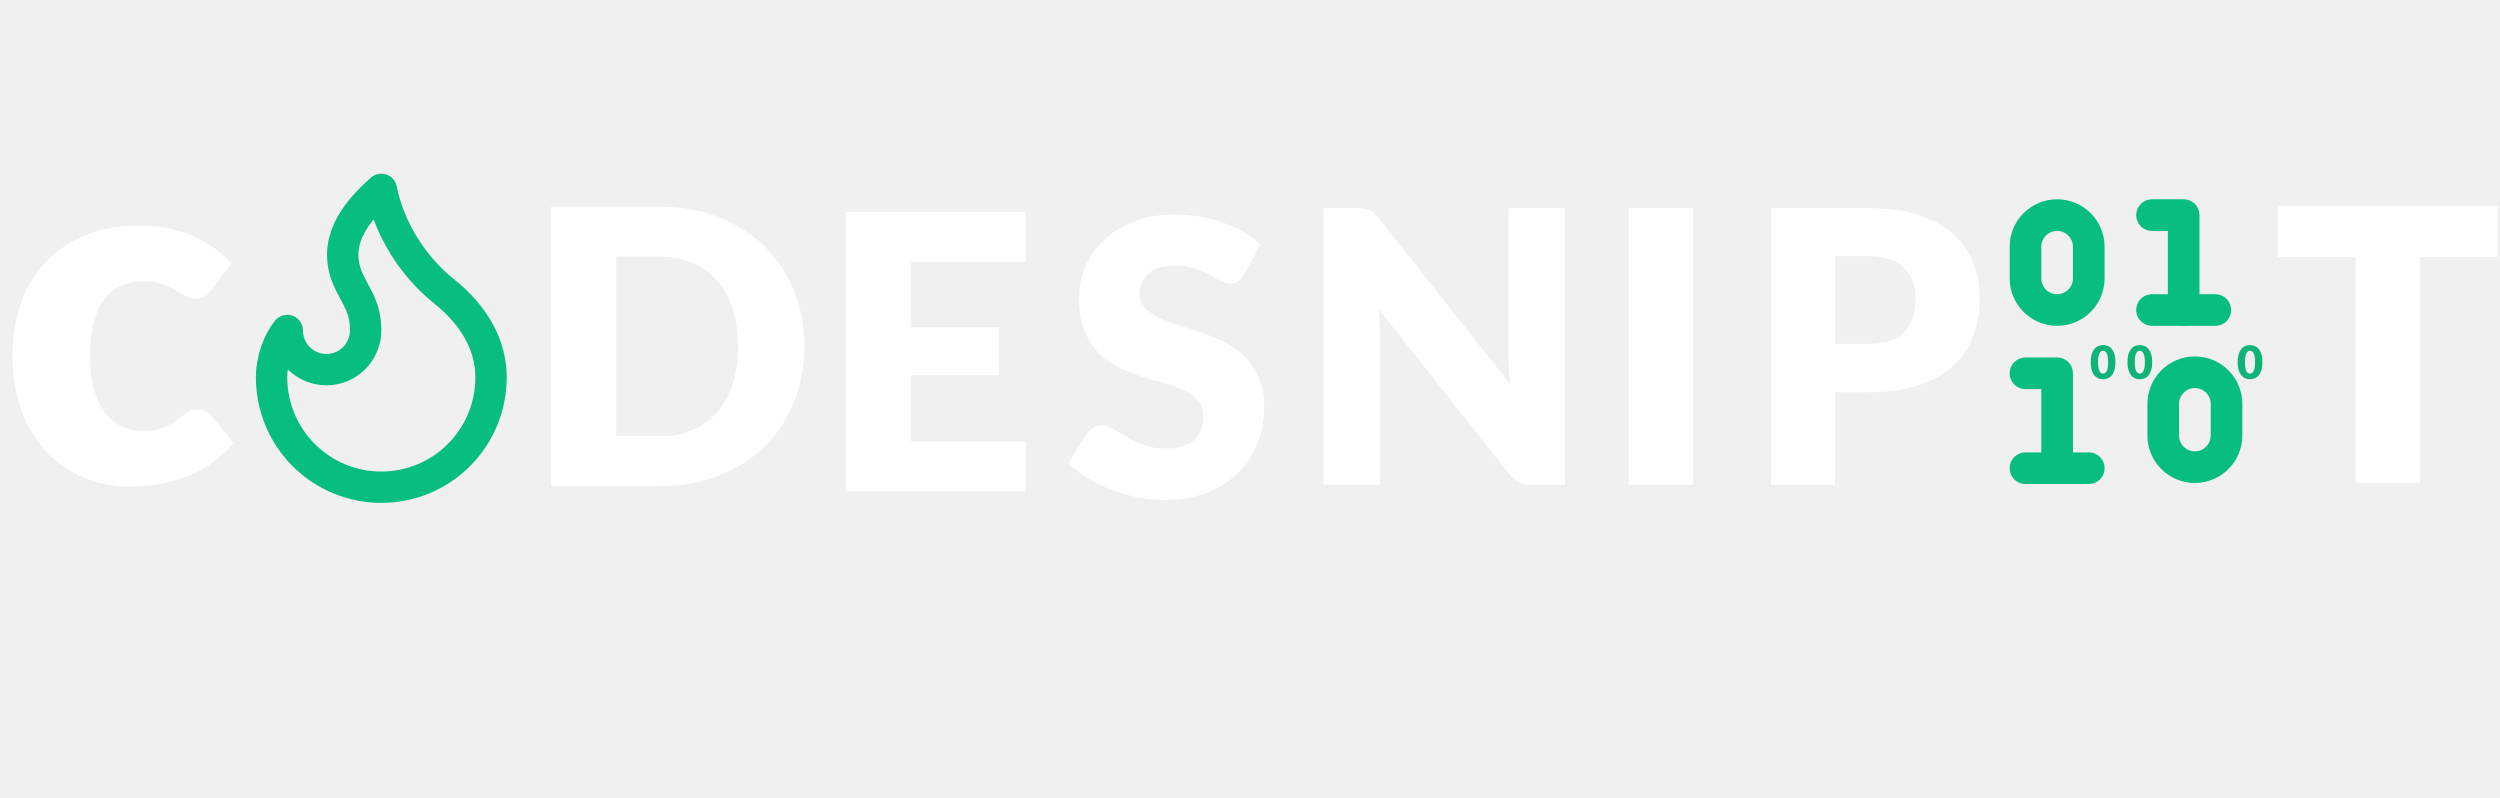
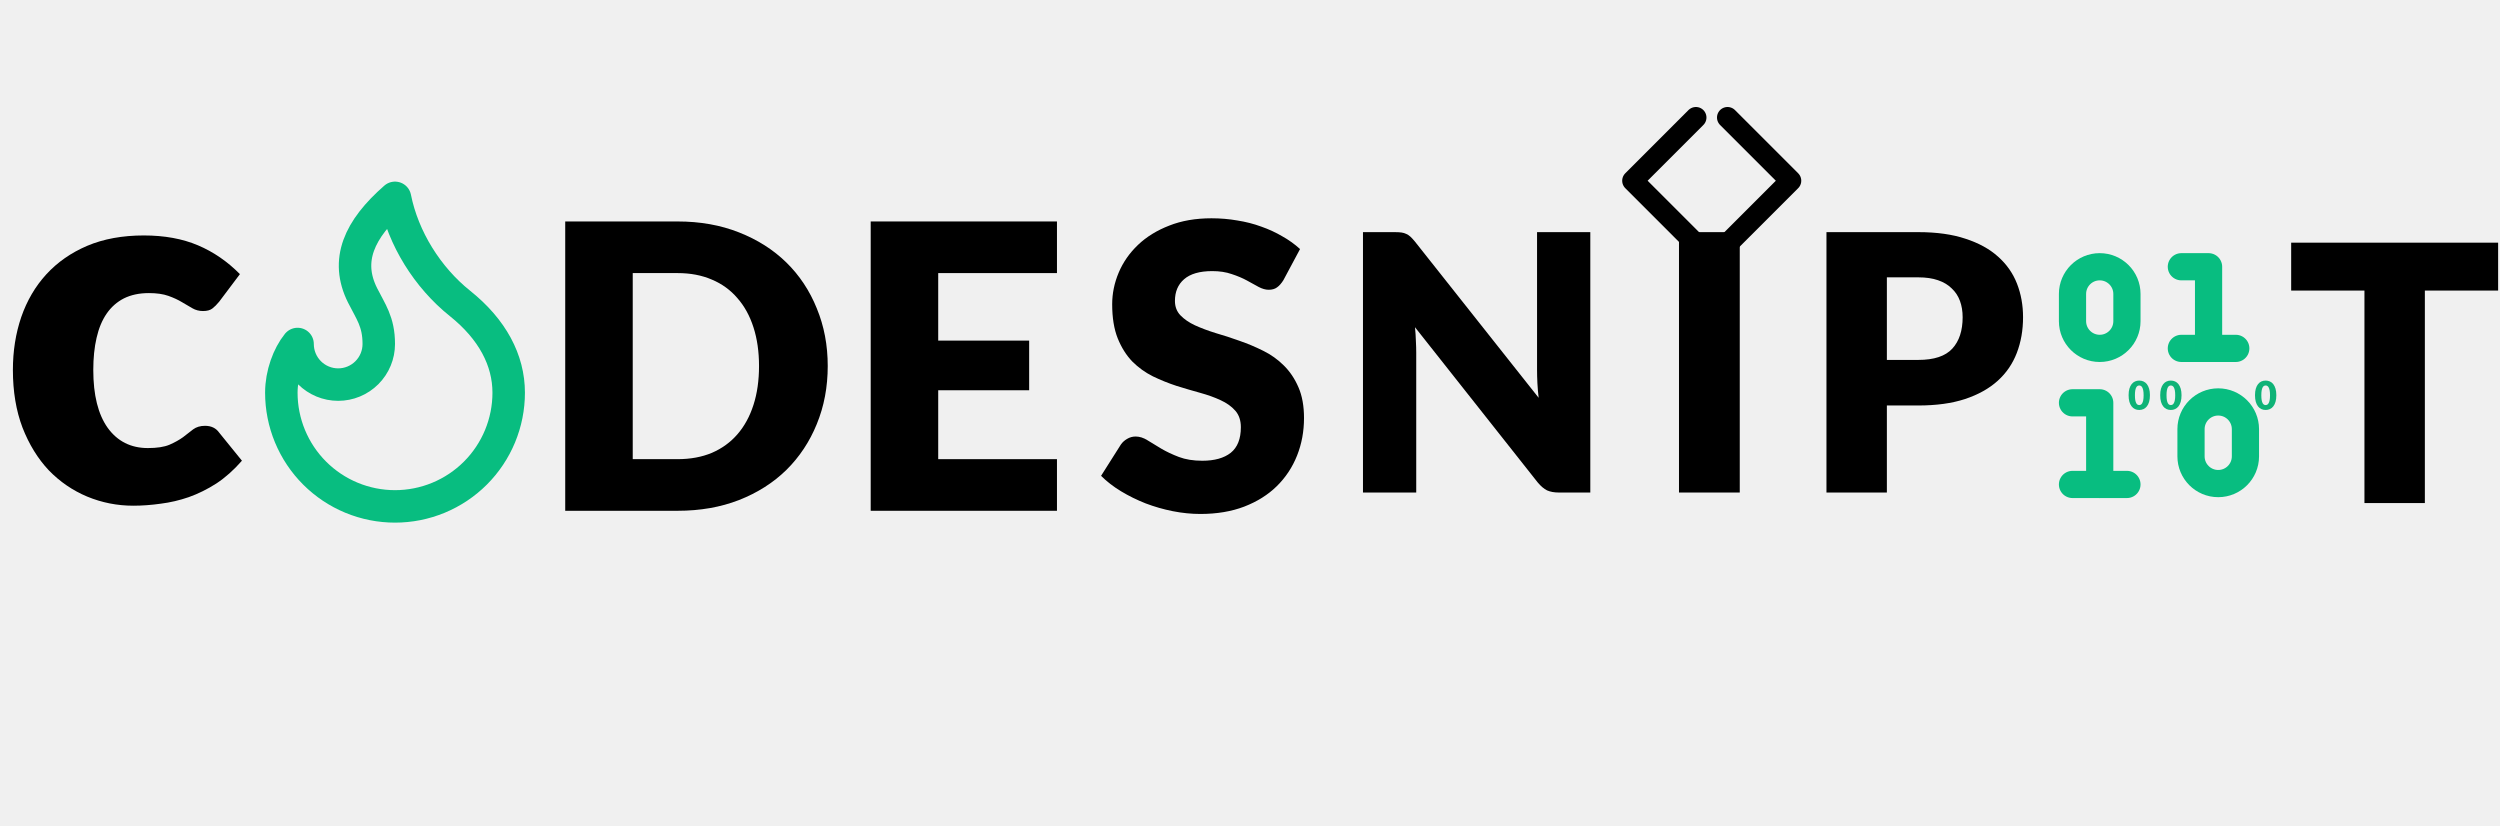
- <svg xmlns="http://www.w3.org/2000/svg" width="461" height="147" viewBox="0 0 461 147" fill="none">
-   <path d="M410.57 74.478C410.57 71.257 407.958 68.645 404.737 68.645C401.515 68.645 398.903 71.257 398.903 74.478V80.312C398.903 83.533 401.515 86.145 404.737 86.145C407.958 86.145 410.57 83.533 410.57 80.312V74.478Z" stroke="#08BD80" stroke-width="5.833" stroke-linecap="round" stroke-linejoin="round" />
-   <path d="M385.167 45.5C385.167 42.278 382.555 39.666 379.333 39.666C376.112 39.666 373.5 42.278 373.5 45.5V51.333C373.5 54.555 376.112 57.166 379.333 57.166C382.555 57.166 385.167 54.555 385.167 51.333V45.5Z" stroke="#08BD80" stroke-width="5.833" stroke-linecap="round" stroke-linejoin="round" />
-   <path d="M373.5 86.333H385.167" stroke="#08BD80" stroke-width="5.833" stroke-linecap="round" stroke-linejoin="round" />
-   <path d="M396.833 57.166H408.5" stroke="#08BD80" stroke-width="5.833" stroke-linecap="round" stroke-linejoin="round" />
-   <path d="M373.5 68.833H379.333V86.333" stroke="#08BD80" stroke-width="5.833" stroke-linecap="round" stroke-linejoin="round" />
-   <path d="M396.833 39.666H402.667V57.166" stroke="#08BD80" stroke-width="5.833" stroke-linecap="round" stroke-linejoin="round" />
-   <path d="M390.097 66.784C390.097 67.324 390.039 67.791 389.923 68.186C389.807 68.581 389.647 68.909 389.441 69.168C389.237 69.428 388.995 69.621 388.712 69.748C388.433 69.875 388.129 69.939 387.802 69.939C387.475 69.939 387.171 69.875 386.892 69.748C386.615 69.621 386.375 69.428 386.172 69.168C385.969 68.909 385.809 68.581 385.694 68.186C385.581 67.791 385.524 67.324 385.524 66.784C385.524 66.245 385.581 65.778 385.694 65.383C385.809 64.988 385.969 64.66 386.172 64.401C386.375 64.141 386.615 63.949 386.892 63.825C387.171 63.698 387.475 63.635 387.802 63.635C388.129 63.635 388.433 63.698 388.712 63.825C388.995 63.949 389.237 64.141 389.441 64.401C389.647 64.66 389.807 64.988 389.923 65.383C390.039 65.778 390.097 66.245 390.097 66.784ZM388.742 66.784C388.742 66.358 388.715 66.01 388.661 65.739C388.608 65.465 388.536 65.25 388.446 65.095C388.358 64.94 388.258 64.834 388.145 64.778C388.032 64.718 387.918 64.689 387.802 64.689C387.686 64.689 387.572 64.718 387.459 64.778C387.349 64.834 387.25 64.94 387.163 65.095C387.078 65.25 387.009 65.465 386.955 65.739C386.904 66.01 386.879 66.358 386.879 66.784C386.879 67.213 386.904 67.564 386.955 67.835C387.009 68.105 387.078 68.32 387.163 68.478C387.25 68.633 387.349 68.74 387.459 68.8C387.572 68.856 387.686 68.885 387.802 68.885C387.918 68.885 388.032 68.856 388.145 68.8C388.258 68.74 388.358 68.633 388.446 68.478C388.536 68.32 388.608 68.105 388.661 67.835C388.715 67.564 388.742 67.213 388.742 66.784Z" fill="#0EB377" />
-   <path d="M396.871 66.784C396.871 67.324 396.813 67.791 396.697 68.186C396.582 68.581 396.421 68.909 396.215 69.168C396.011 69.428 395.769 69.621 395.486 69.748C395.207 69.875 394.904 69.939 394.576 69.939C394.249 69.939 393.945 69.875 393.666 69.748C393.389 69.621 393.149 69.428 392.946 69.168C392.743 68.909 392.583 68.581 392.468 68.186C392.355 67.791 392.298 67.324 392.298 66.784C392.298 66.245 392.355 65.778 392.468 65.383C392.583 64.988 392.743 64.66 392.946 64.401C393.149 64.141 393.389 63.949 393.666 63.825C393.945 63.698 394.249 63.635 394.576 63.635C394.904 63.635 395.207 63.698 395.486 63.825C395.769 63.949 396.011 64.141 396.215 64.401C396.421 64.66 396.582 64.988 396.697 65.383C396.813 65.778 396.871 66.245 396.871 66.784ZM395.516 66.784C395.516 66.358 395.489 66.01 395.436 65.739C395.382 65.465 395.31 65.25 395.22 65.095C395.132 64.94 395.032 64.834 394.919 64.778C394.806 64.718 394.692 64.689 394.576 64.689C394.46 64.689 394.346 64.718 394.233 64.778C394.123 64.834 394.024 64.94 393.937 65.095C393.852 65.25 393.783 65.465 393.729 65.739C393.679 66.01 393.653 66.358 393.653 66.784C393.653 67.213 393.679 67.564 393.729 67.835C393.783 68.105 393.852 68.32 393.937 68.478C394.024 68.633 394.123 68.74 394.233 68.8C394.346 68.856 394.46 68.885 394.576 68.885C394.692 68.885 394.806 68.856 394.919 68.8C395.032 68.74 395.132 68.633 395.22 68.478C395.31 68.32 395.382 68.105 395.436 67.835C395.489 67.564 395.516 67.213 395.516 66.784Z" fill="#0EB377" />
-   <path d="M417.194 66.784C417.194 67.324 417.136 67.791 417.02 68.186C416.904 68.581 416.743 68.909 416.537 69.168C416.334 69.428 416.091 69.621 415.809 69.748C415.53 69.875 415.226 69.939 414.899 69.939C414.571 69.939 414.268 69.875 413.989 69.748C413.712 69.621 413.472 69.428 413.269 69.168C413.066 68.909 412.906 68.581 412.79 68.186C412.677 67.791 412.621 67.324 412.621 66.784C412.621 66.245 412.677 65.778 412.79 65.383C412.906 64.988 413.066 64.66 413.269 64.401C413.472 64.141 413.712 63.949 413.989 63.825C414.268 63.698 414.571 63.635 414.899 63.635C415.226 63.635 415.53 63.698 415.809 63.825C416.091 63.949 416.334 64.141 416.537 64.401C416.743 64.66 416.904 64.988 417.02 65.383C417.136 65.778 417.194 66.245 417.194 66.784ZM415.839 66.784C415.839 66.358 415.812 66.01 415.758 65.739C415.705 65.465 415.633 65.25 415.542 65.095C415.455 64.94 415.355 64.834 415.242 64.778C415.129 64.718 415.015 64.689 414.899 64.689C414.783 64.689 414.669 64.718 414.556 64.778C414.446 64.834 414.347 64.94 414.259 65.095C414.175 65.25 414.106 65.465 414.052 65.739C414.001 66.01 413.976 66.358 413.976 66.784C413.976 67.213 414.001 67.564 414.052 67.835C414.106 68.105 414.175 68.32 414.259 68.478C414.347 68.633 414.446 68.74 414.556 68.8C414.669 68.856 414.783 68.885 414.899 68.885C415.015 68.885 415.129 68.856 415.242 68.8C415.355 68.74 415.455 68.633 415.542 68.478C415.633 68.32 415.705 68.105 415.758 67.835C415.812 67.564 415.839 67.213 415.839 66.784Z" fill="#0EB377" />
-   <path d="M60.195 68.164C62.112 68.164 63.95 67.403 65.305 66.047C66.66 64.692 67.422 62.854 67.422 60.938C67.422 56.948 65.977 55.156 64.531 52.266C61.432 46.071 63.884 40.547 70.312 34.922C71.758 42.148 76.094 49.086 81.875 53.711C87.656 58.336 90.547 63.828 90.547 69.609C90.547 72.267 90.023 74.898 89.007 77.353C87.99 79.808 86.499 82.038 84.62 83.917C82.741 85.796 80.511 87.287 78.056 88.303C75.601 89.32 72.97 89.844 70.312 89.844C67.655 89.844 65.024 89.32 62.569 88.303C60.114 87.287 57.884 85.796 56.005 83.917C54.126 82.038 52.635 79.808 51.618 77.353C50.602 74.898 50.078 72.267 50.078 69.609C50.078 66.276 51.33 62.978 52.969 60.938C52.969 62.854 53.73 64.692 55.085 66.047C56.441 67.403 58.279 68.164 60.195 68.164Z" stroke="#08BD80" stroke-width="5.781" stroke-linecap="round" stroke-linejoin="round" />
-   <path d="M39.015 53.405C38.595 53.915 38.19 54.32 37.8 54.62C37.41 54.92 36.855 55.07 36.135 55.07C35.445 55.07 34.815 54.905 34.245 54.575C33.705 54.245 33.09 53.885 32.4 53.495C31.71 53.075 30.9 52.7 29.97 52.37C29.04 52.04 27.885 51.875 26.505 51.875C24.795 51.875 23.31 52.19 22.05 52.82C20.82 53.45 19.8 54.35 18.99 55.52C18.18 56.69 17.58 58.13 17.19 59.84C16.8 61.52 16.605 63.425 16.605 65.555C16.605 70.025 17.46 73.46 19.17 75.86C20.91 78.26 23.295 79.46 26.325 79.46C27.945 79.46 29.22 79.265 30.15 78.875C31.11 78.455 31.92 78.005 32.58 77.525C33.24 77.015 33.84 76.55 34.38 76.13C34.95 75.71 35.655 75.5 36.495 75.5C37.605 75.5 38.445 75.905 39.015 76.715L43.065 81.71C41.625 83.36 40.11 84.71 38.52 85.76C36.93 86.78 35.295 87.59 33.615 88.19C31.965 88.76 30.3 89.15 28.62 89.36C26.94 89.6 25.305 89.72 23.715 89.72C20.865 89.72 18.135 89.18 15.525 88.1C12.945 87.02 10.665 85.46 8.685 83.42C6.735 81.35 5.175 78.815 4.005 75.815C2.865 72.815 2.295 69.395 2.295 65.555C2.295 62.195 2.79 59.06 3.78 56.15C4.8 53.21 6.285 50.675 8.235 48.545C10.215 46.385 12.645 44.69 15.525 43.46C18.435 42.23 21.795 41.615 25.605 41.615C29.265 41.615 32.475 42.2 35.235 43.37C37.995 44.54 40.485 46.25 42.705 48.5L39.015 53.405Z" fill="white" />
-   <path d="M148.337 63.858C148.337 67.581 147.689 71.021 146.393 74.179C145.12 77.313 143.317 80.034 140.985 82.344C138.652 84.629 135.836 86.42 132.537 87.716C129.261 88.989 125.621 89.625 121.615 89.625H101.609V38.126H121.615C125.621 38.126 129.261 38.773 132.537 40.07C135.836 41.366 138.652 43.157 140.985 45.442C143.317 47.728 145.12 50.45 146.393 53.607C147.689 56.741 148.337 60.158 148.337 63.858ZM136.107 63.858C136.107 61.313 135.777 59.015 135.117 56.965C134.457 54.915 133.503 53.183 132.254 51.769C131.029 50.332 129.521 49.236 127.73 48.482C125.939 47.704 123.901 47.316 121.615 47.316H113.627V80.435H121.615C123.901 80.435 125.939 80.058 127.73 79.304C129.521 78.526 131.029 77.431 132.254 76.017C133.503 74.579 134.457 72.836 135.117 70.785C135.777 68.735 136.107 66.426 136.107 63.858Z" fill="white" />
-   <path d="M168.002 48.316V60.333H184.19V69.17H168.002V81.435H189.139V90.625H155.984V39.126H189.139V48.316H168.002Z" fill="white" />
-   <path d="M229.438 50.588C229.084 51.154 228.707 51.578 228.307 51.861C227.929 52.143 227.435 52.285 226.822 52.285C226.28 52.285 225.691 52.12 225.055 51.79C224.442 51.436 223.735 51.047 222.934 50.623C222.156 50.199 221.261 49.822 220.248 49.492C219.234 49.139 218.08 48.962 216.784 48.962C214.545 48.962 212.872 49.445 211.764 50.411C210.68 51.354 210.139 52.638 210.139 54.264C210.139 55.301 210.468 56.161 211.128 56.844C211.788 57.528 212.648 58.117 213.708 58.612C214.792 59.106 216.018 59.566 217.385 59.99C218.775 60.391 220.189 60.85 221.626 61.369C223.063 61.864 224.466 62.453 225.832 63.136C227.223 63.819 228.448 64.691 229.508 65.752C230.592 66.812 231.464 68.108 232.124 69.64C232.784 71.148 233.114 72.974 233.114 75.118C233.114 77.498 232.701 79.725 231.876 81.799C231.052 83.872 229.85 85.687 228.271 87.242C226.716 88.774 224.784 89.987 222.474 90.883C220.189 91.755 217.585 92.191 214.663 92.191C213.06 92.191 211.423 92.026 209.75 91.696C208.1 91.366 206.498 90.906 204.943 90.317C203.387 89.705 201.926 88.986 200.56 88.161C199.193 87.336 198.003 86.417 196.99 85.404L200.524 79.819C200.807 79.419 201.172 79.089 201.62 78.83C202.091 78.547 202.598 78.406 203.14 78.406C203.847 78.406 204.554 78.629 205.261 79.077C205.991 79.525 206.804 80.02 207.7 80.562C208.619 81.104 209.667 81.599 210.845 82.046C212.024 82.494 213.414 82.718 215.016 82.718C217.184 82.718 218.869 82.246 220.071 81.304C221.273 80.338 221.873 78.818 221.873 76.744C221.873 75.543 221.544 74.565 220.884 73.811C220.224 73.056 219.352 72.432 218.268 71.937C217.208 71.442 215.994 71.006 214.627 70.629C213.261 70.252 211.859 69.84 210.421 69.392C208.984 68.921 207.582 68.355 206.215 67.696C204.848 67.012 203.623 66.129 202.539 65.045C201.479 63.937 200.619 62.57 199.959 60.944C199.299 59.295 198.969 57.269 198.969 54.865C198.969 52.933 199.358 51.047 200.136 49.209C200.913 47.371 202.056 45.734 203.564 44.296C205.072 42.859 206.922 41.716 209.113 40.868C211.305 39.996 213.815 39.56 216.642 39.56C218.221 39.56 219.753 39.69 221.237 39.949C222.745 40.184 224.171 40.55 225.514 41.044C226.857 41.516 228.106 42.093 229.261 42.776C230.439 43.436 231.488 44.19 232.407 45.039L229.438 50.588Z" fill="white" />
-   <path d="M288.58 38.38V89.375H282.42C281.51 89.375 280.74 89.235 280.11 88.955C279.503 88.652 278.897 88.138 278.29 87.415L254.245 57C254.338 57.91 254.397 58.797 254.42 59.66C254.467 60.5 254.49 61.293 254.49 62.04V89.375H244.06V38.38H250.29C250.803 38.38 251.235 38.403 251.585 38.45C251.935 38.497 252.25 38.59 252.53 38.73C252.81 38.847 253.078 39.022 253.335 39.255C253.592 39.488 253.883 39.803 254.21 40.2L278.465 70.825C278.348 69.845 278.267 68.9 278.22 67.99C278.173 67.057 278.15 66.182 278.15 65.365V38.38H288.58Z" fill="white" />
-   <path d="M312.21 89.375H300.31V38.38H312.21V89.375Z" fill="white" />
-   <path d="M344.55 63.405C347.63 63.405 349.847 62.67 351.2 61.2C352.553 59.73 353.23 57.677 353.23 55.04C353.23 53.873 353.055 52.812 352.705 51.855C352.355 50.898 351.818 50.082 351.095 49.405C350.395 48.705 349.497 48.168 348.4 47.795C347.327 47.422 346.043 47.235 344.55 47.235H338.39V63.405H344.55ZM344.55 38.38C348.143 38.38 351.223 38.812 353.79 39.675C356.38 40.515 358.503 41.682 360.16 43.175C361.84 44.668 363.077 46.43 363.87 48.46C364.663 50.49 365.06 52.683 365.06 55.04C365.06 57.583 364.652 59.917 363.835 62.04C363.018 64.163 361.77 65.983 360.09 67.5C358.41 69.017 356.275 70.207 353.685 71.07C351.118 71.91 348.073 72.33 344.55 72.33H338.39V89.375H326.56V38.38H344.55Z" fill="white" />
-   <path d="M460.58 47.385H446.23V89H434.4V47.385H420.05V38.005H460.58V47.385Z" fill="white" />
+ <svg xmlns="http://www.w3.org/2000/svg" width="445" height="147" viewBox="0 0 445 147" fill="none">
+   <path d="M399.687 76.388C399.687 73.713 397.519 71.545 394.844 71.545C392.169 71.545 390 73.713 390 76.388V81.232C390 83.907 392.169 86.076 394.844 86.076C397.519 86.076 399.687 83.907 399.687 81.232V76.388Z" stroke="#08BD80" stroke-width="4.844" stroke-linecap="round" stroke-linejoin="round" />
+   <path d="M378.594 52.326C378.594 49.651 376.425 47.482 373.75 47.482C371.075 47.482 368.906 49.651 368.906 52.326V57.17C368.906 59.845 371.075 62.013 373.75 62.013C376.425 62.013 378.594 59.845 378.594 57.17V52.326Z" stroke="#08BD80" stroke-width="4.844" stroke-linecap="round" stroke-linejoin="round" />
+   <path d="M368.906 86.232H378.594" stroke="#08BD80" stroke-width="4.844" stroke-linecap="round" stroke-linejoin="round" />
+   <path d="M388.281 62.013H397.969" stroke="#08BD80" stroke-width="4.844" stroke-linecap="round" stroke-linejoin="round" />
+   <path d="M368.906 71.701H373.75V86.232" stroke="#08BD80" stroke-width="4.844" stroke-linecap="round" stroke-linejoin="round" />
+   <path d="M388.281 47.482H393.125V62.013" stroke="#08BD80" stroke-width="4.844" stroke-linecap="round" stroke-linejoin="round" />
+   <path d="M382.688 70.357C382.688 70.804 382.639 71.192 382.543 71.52C382.447 71.849 382.314 72.121 382.143 72.336C381.974 72.552 381.772 72.712 381.538 72.818C381.306 72.923 381.054 72.976 380.782 72.976C380.51 72.976 380.258 72.923 380.026 72.818C379.796 72.712 379.597 72.552 379.429 72.336C379.26 72.121 379.127 71.849 379.031 71.52C378.938 71.192 378.891 70.804 378.891 70.357C378.891 69.909 378.938 69.521 379.031 69.193C379.127 68.865 379.26 68.593 379.429 68.377C379.597 68.162 379.796 68.002 380.026 67.899C380.258 67.794 380.51 67.741 380.782 67.741C381.054 67.741 381.306 67.794 381.538 67.899C381.772 68.002 381.974 68.162 382.143 68.377C382.314 68.593 382.447 68.865 382.543 69.193C382.639 69.521 382.688 69.909 382.688 70.357ZM381.563 70.357C381.563 70.003 381.54 69.713 381.496 69.488C381.451 69.261 381.391 69.083 381.316 68.954C381.244 68.825 381.161 68.737 381.067 68.69C380.973 68.641 380.878 68.617 380.782 68.617C380.686 68.617 380.591 68.641 380.497 68.69C380.406 68.737 380.324 68.825 380.251 68.954C380.181 69.083 380.123 69.261 380.079 69.488C380.037 69.713 380.016 70.003 380.016 70.357C380.016 70.713 380.037 71.004 380.079 71.229C380.123 71.454 380.181 71.632 380.251 71.763C380.324 71.892 380.406 71.981 380.497 72.03C380.591 72.077 380.686 72.1 380.782 72.1C380.878 72.1 380.973 72.077 381.067 72.03C381.161 71.981 381.244 71.892 381.316 71.763C381.391 71.632 381.451 71.454 381.496 71.229C381.54 71.004 381.563 70.713 381.563 70.357Z" fill="#0EB377" />
+   <path d="M388.313 70.357C388.313 70.804 388.264 71.192 388.168 71.52C388.072 71.849 387.939 72.121 387.768 72.336C387.599 72.552 387.397 72.712 387.163 72.818C386.931 72.923 386.679 72.976 386.407 72.976C386.135 72.976 385.883 72.923 385.651 72.818C385.421 72.712 385.222 72.552 385.054 72.336C384.885 72.121 384.752 71.849 384.656 71.52C384.563 71.192 384.516 70.804 384.516 70.357C384.516 69.909 384.563 69.521 384.656 69.193C384.752 68.865 384.885 68.593 385.054 68.377C385.222 68.162 385.421 68.002 385.651 67.899C385.883 67.794 386.135 67.741 386.407 67.741C386.679 67.741 386.931 67.794 387.163 67.899C387.397 68.002 387.599 68.162 387.768 68.377C387.939 68.593 388.072 68.865 388.168 69.193C388.264 69.521 388.313 69.909 388.313 70.357ZM387.188 70.357C387.188 70.003 387.165 69.713 387.121 69.488C387.076 69.261 387.016 69.083 386.941 68.954C386.869 68.825 386.786 68.737 386.692 68.69C386.598 68.641 386.503 68.617 386.407 68.617C386.311 68.617 386.216 68.641 386.122 68.69C386.031 68.737 385.949 68.825 385.876 68.954C385.806 69.083 385.748 69.261 385.704 69.488C385.662 69.713 385.641 70.003 385.641 70.357C385.641 70.713 385.662 71.004 385.704 71.229C385.748 71.454 385.806 71.632 385.876 71.763C385.949 71.892 386.031 71.981 386.122 72.03C386.216 72.077 386.311 72.1 386.407 72.1C386.503 72.1 386.598 72.077 386.692 72.03C386.786 71.981 386.869 71.892 386.941 71.763C387.016 71.632 387.076 71.454 387.121 71.229C387.165 71.004 387.188 70.713 387.188 70.357Z" fill="#0EB377" />
+   <path d="M405.188 70.357C405.188 70.804 405.139 71.192 405.043 71.52C404.947 71.849 404.814 72.121 404.643 72.336C404.474 72.552 404.272 72.712 404.038 72.818C403.806 72.923 403.554 72.976 403.282 72.976C403.01 72.976 402.758 72.923 402.526 72.818C402.296 72.712 402.097 72.552 401.929 72.336C401.76 72.121 401.627 71.849 401.531 71.52C401.438 71.192 401.391 70.804 401.391 70.357C401.391 69.909 401.438 69.521 401.531 69.193C401.627 68.865 401.76 68.593 401.929 68.377C402.097 68.162 402.296 68.002 402.526 67.899C402.758 67.794 403.01 67.741 403.282 67.741C403.554 67.741 403.806 67.794 404.038 67.899C404.272 68.002 404.474 68.162 404.643 68.377C404.814 68.593 404.947 68.865 405.043 69.193C405.139 69.521 405.188 69.909 405.188 70.357ZM404.063 70.357C404.063 70.003 404.04 69.713 403.996 69.488C403.951 69.261 403.891 69.083 403.816 68.954C403.744 68.825 403.661 68.737 403.567 68.69C403.473 68.641 403.378 68.617 403.282 68.617C403.186 68.617 403.091 68.641 402.997 68.69C402.906 68.737 402.824 68.825 402.751 68.954C402.681 69.083 402.623 69.261 402.579 69.488C402.537 69.713 402.516 70.003 402.516 70.357C402.516 70.713 402.537 71.004 402.579 71.229C402.623 71.454 402.681 71.632 402.751 71.763C402.824 71.892 402.906 71.981 402.997 72.03C403.091 72.077 403.186 72.1 403.282 72.1C403.378 72.1 403.473 72.077 403.567 72.03C403.661 71.981 403.744 71.892 403.816 71.763C403.891 71.632 403.951 71.454 403.996 71.229C404.04 71.004 404.063 70.713 404.063 70.357Z" fill="#0EB377" />
+   <path d="M60.195 68.459C62.112 68.459 63.95 67.697 65.305 66.342C66.66 64.987 67.422 63.149 67.422 61.232C67.422 57.243 65.977 55.451 64.531 52.56C61.432 46.366 63.884 40.842 70.312 35.217C71.758 42.443 76.094 49.381 81.875 54.006C87.656 58.631 90.547 64.123 90.547 69.904C90.547 72.561 90.023 75.192 89.007 77.647C87.99 80.102 86.499 82.333 84.62 84.212C82.741 86.091 80.511 87.581 78.056 88.598C75.601 89.615 72.97 90.138 70.312 90.138C67.655 90.138 65.024 89.615 62.569 88.598C60.114 87.581 57.884 86.091 56.005 84.212C54.126 82.333 52.635 80.102 51.618 77.647C50.602 75.192 50.078 72.561 50.078 69.904C50.078 66.571 51.33 63.273 52.969 61.232C52.969 63.149 53.73 64.987 55.085 66.342C56.441 67.697 58.279 68.459 60.195 68.459Z" stroke="#08BD80" stroke-width="5.781" stroke-linecap="round" stroke-linejoin="round" />
+   <path d="M39.015 53.7C38.595 54.21 38.19 54.615 37.8 54.915C37.41 55.215 36.855 55.365 36.135 55.365C35.445 55.365 34.815 55.2 34.245 54.87C33.705 54.54 33.09 54.18 32.4 53.79C31.71 53.37 30.9 52.995 29.97 52.665C29.04 52.335 27.885 52.17 26.505 52.17C24.795 52.17 23.31 52.485 22.05 53.115C20.82 53.745 19.8 54.645 18.99 55.815C18.18 56.985 17.58 58.425 17.19 60.135C16.8 61.815 16.605 63.72 16.605 65.85C16.605 70.32 17.46 73.755 19.17 76.155C20.91 78.555 23.295 79.755 26.325 79.755C27.945 79.755 29.22 79.56 30.15 79.17C31.11 78.75 31.92 78.3 32.58 77.82C33.24 77.31 33.84 76.845 34.38 76.425C34.95 76.005 35.655 75.795 36.495 75.795C37.605 75.795 38.445 76.2 39.015 77.01L43.065 82.005C41.625 83.655 40.11 85.005 38.52 86.055C36.93 87.075 35.295 87.885 33.615 88.485C31.965 89.055 30.3 89.445 28.62 89.655C26.94 89.895 25.305 90.015 23.715 90.015C20.865 90.015 18.135 89.475 15.525 88.395C12.945 87.315 10.665 85.755 8.685 83.715C6.735 81.645 5.175 79.11 4.005 76.11C2.865 73.11 2.295 69.69 2.295 65.85C2.295 62.49 2.79 59.355 3.78 56.445C4.8 53.505 6.285 50.97 8.235 48.84C10.215 46.68 12.645 44.985 15.525 43.755C18.435 42.525 21.795 41.91 25.605 41.91C29.265 41.91 32.475 42.495 35.235 43.665C37.995 44.835 40.485 46.545 42.705 48.795L39.015 53.7Z" fill="black" />
+   <path d="M147.337 65.152C147.337 68.875 146.689 72.316 145.393 75.473C144.12 78.607 142.317 81.329 139.985 83.638C137.652 85.924 134.836 87.715 131.537 89.011C128.261 90.283 124.621 90.92 120.615 90.92H100.609V39.42H120.615C124.621 39.42 128.261 40.068 131.537 41.364C134.836 42.66 137.652 44.451 139.985 46.737C142.317 49.023 144.12 51.744 145.393 54.902C146.689 58.036 147.337 61.453 147.337 65.152ZM135.107 65.152C135.107 62.607 134.777 60.31 134.117 58.26C133.457 56.21 132.503 54.478 131.254 53.064C130.029 51.626 128.521 50.531 126.73 49.777C124.939 48.999 122.901 48.61 120.615 48.61H112.627V81.73H120.615C122.901 81.73 124.939 81.353 126.73 80.599C128.521 79.821 130.029 78.725 131.254 77.311C132.503 75.874 133.457 74.13 134.117 72.08C134.777 70.03 135.107 67.721 135.107 65.152Z" fill="black" />
+   <path d="M167.002 48.61V60.628H183.19V69.465H167.002V81.73H188.139V90.92H154.984V39.42H188.139V48.61H167.002Z" fill="black" />
+   <path d="M228.438 49.883C228.084 50.448 227.707 50.872 227.307 51.155C226.929 51.438 226.435 51.579 225.822 51.579C225.28 51.579 224.691 51.414 224.055 51.084C223.442 50.731 222.735 50.342 221.934 49.918C221.156 49.494 220.261 49.117 219.248 48.787C218.234 48.433 217.08 48.257 215.784 48.257C213.545 48.257 211.872 48.74 210.764 49.706C209.68 50.648 209.139 51.933 209.139 53.559C209.139 54.596 209.468 55.456 210.128 56.139C210.788 56.822 211.648 57.411 212.708 57.906C213.792 58.401 215.018 58.861 216.385 59.285C217.775 59.685 219.189 60.145 220.626 60.663C222.063 61.158 223.466 61.747 224.832 62.431C226.223 63.114 227.448 63.986 228.508 65.046C229.592 66.107 230.464 67.403 231.124 68.934C231.784 70.442 232.114 72.269 232.114 74.413C232.114 76.793 231.701 79.02 230.876 81.093C230.052 83.167 228.85 84.981 227.271 86.537C225.716 88.068 223.784 89.282 221.474 90.177C219.189 91.049 216.585 91.485 213.663 91.485C212.06 91.485 210.423 91.32 208.75 90.99C207.1 90.66 205.498 90.201 203.943 89.612C202.387 88.999 200.926 88.281 199.56 87.456C198.193 86.631 197.003 85.712 195.99 84.699L199.524 79.114C199.807 78.713 200.172 78.383 200.62 78.124C201.091 77.842 201.598 77.7 202.14 77.7C202.847 77.7 203.554 77.924 204.261 78.372C204.991 78.82 205.804 79.314 206.7 79.856C207.619 80.398 208.667 80.893 209.845 81.341C211.024 81.789 212.414 82.012 214.016 82.012C216.184 82.012 217.869 81.541 219.071 80.599C220.273 79.632 220.873 78.112 220.873 76.039C220.873 74.837 220.544 73.859 219.884 73.105C219.224 72.351 218.352 71.727 217.268 71.232C216.208 70.737 214.994 70.301 213.627 69.924C212.261 69.547 210.859 69.135 209.421 68.687C207.984 68.216 206.582 67.65 205.215 66.99C203.848 66.307 202.623 65.423 201.539 64.339C200.479 63.232 199.619 61.865 198.959 60.239C198.299 58.59 197.969 56.563 197.969 54.16C197.969 52.227 198.358 50.342 199.136 48.504C199.913 46.666 201.056 45.028 202.564 43.591C204.072 42.154 205.922 41.011 208.113 40.162C210.305 39.291 212.815 38.855 215.642 38.855C217.221 38.855 218.753 38.984 220.237 39.243C221.745 39.479 223.171 39.844 224.514 40.339C225.857 40.81 227.106 41.388 228.261 42.071C229.439 42.731 230.488 43.485 231.407 44.333L228.438 49.883Z" fill="black" />
+   <path d="M283.075 41.32V87.67H277.476C276.649 87.67 275.949 87.542 275.376 87.288C274.825 87.012 274.274 86.546 273.722 85.888L251.868 58.244C251.952 59.071 252.005 59.877 252.027 60.662C252.069 61.425 252.09 62.146 252.09 62.825V87.67H242.61V41.32H248.273C248.739 41.32 249.132 41.341 249.45 41.384C249.768 41.426 250.054 41.511 250.309 41.638C250.563 41.744 250.807 41.903 251.041 42.115C251.274 42.328 251.539 42.614 251.836 42.974L273.881 70.809C273.775 69.919 273.701 69.06 273.659 68.233C273.616 67.384 273.595 66.589 273.595 65.847V41.32H283.075Z" fill="black" />
+   <path d="M309.676 87.67H298.86V41.32H309.676V87.67Z" fill="black" />
+   <path d="M307.5 43.42L318.75 32.17L307.5 20.92" stroke="black" stroke-width="3.75" stroke-linecap="round" stroke-linejoin="round" />
+   <path d="M301.875 20.92L290.625 32.17L301.875 43.42" stroke="black" stroke-width="3.75" stroke-linecap="round" stroke-linejoin="round" />
+   <path d="M341.462 64.065C344.261 64.065 346.276 63.397 347.506 62.061C348.736 60.725 349.351 58.859 349.351 56.462C349.351 55.402 349.192 54.437 348.874 53.568C348.556 52.698 348.068 51.956 347.41 51.341C346.774 50.705 345.958 50.217 344.961 49.877C343.985 49.538 342.819 49.368 341.462 49.368H335.863V64.065H341.462ZM341.462 41.32C344.728 41.32 347.527 41.712 349.86 42.497C352.214 43.261 354.144 44.321 355.65 45.678C357.177 47.036 358.301 48.637 359.022 50.482C359.743 52.327 360.103 54.321 360.103 56.462C360.103 58.774 359.732 60.895 358.99 62.825C358.248 64.755 357.113 66.409 355.586 67.787C354.059 69.166 352.119 70.248 349.764 71.032C347.432 71.796 344.664 72.177 341.462 72.177H335.863V87.67H325.11V41.32H341.462Z" fill="black" />
+   <path d="M444.667 51.721H431.624V89.545H420.872V51.721H407.829V43.195H444.667V51.721Z" fill="black" />
</svg>
